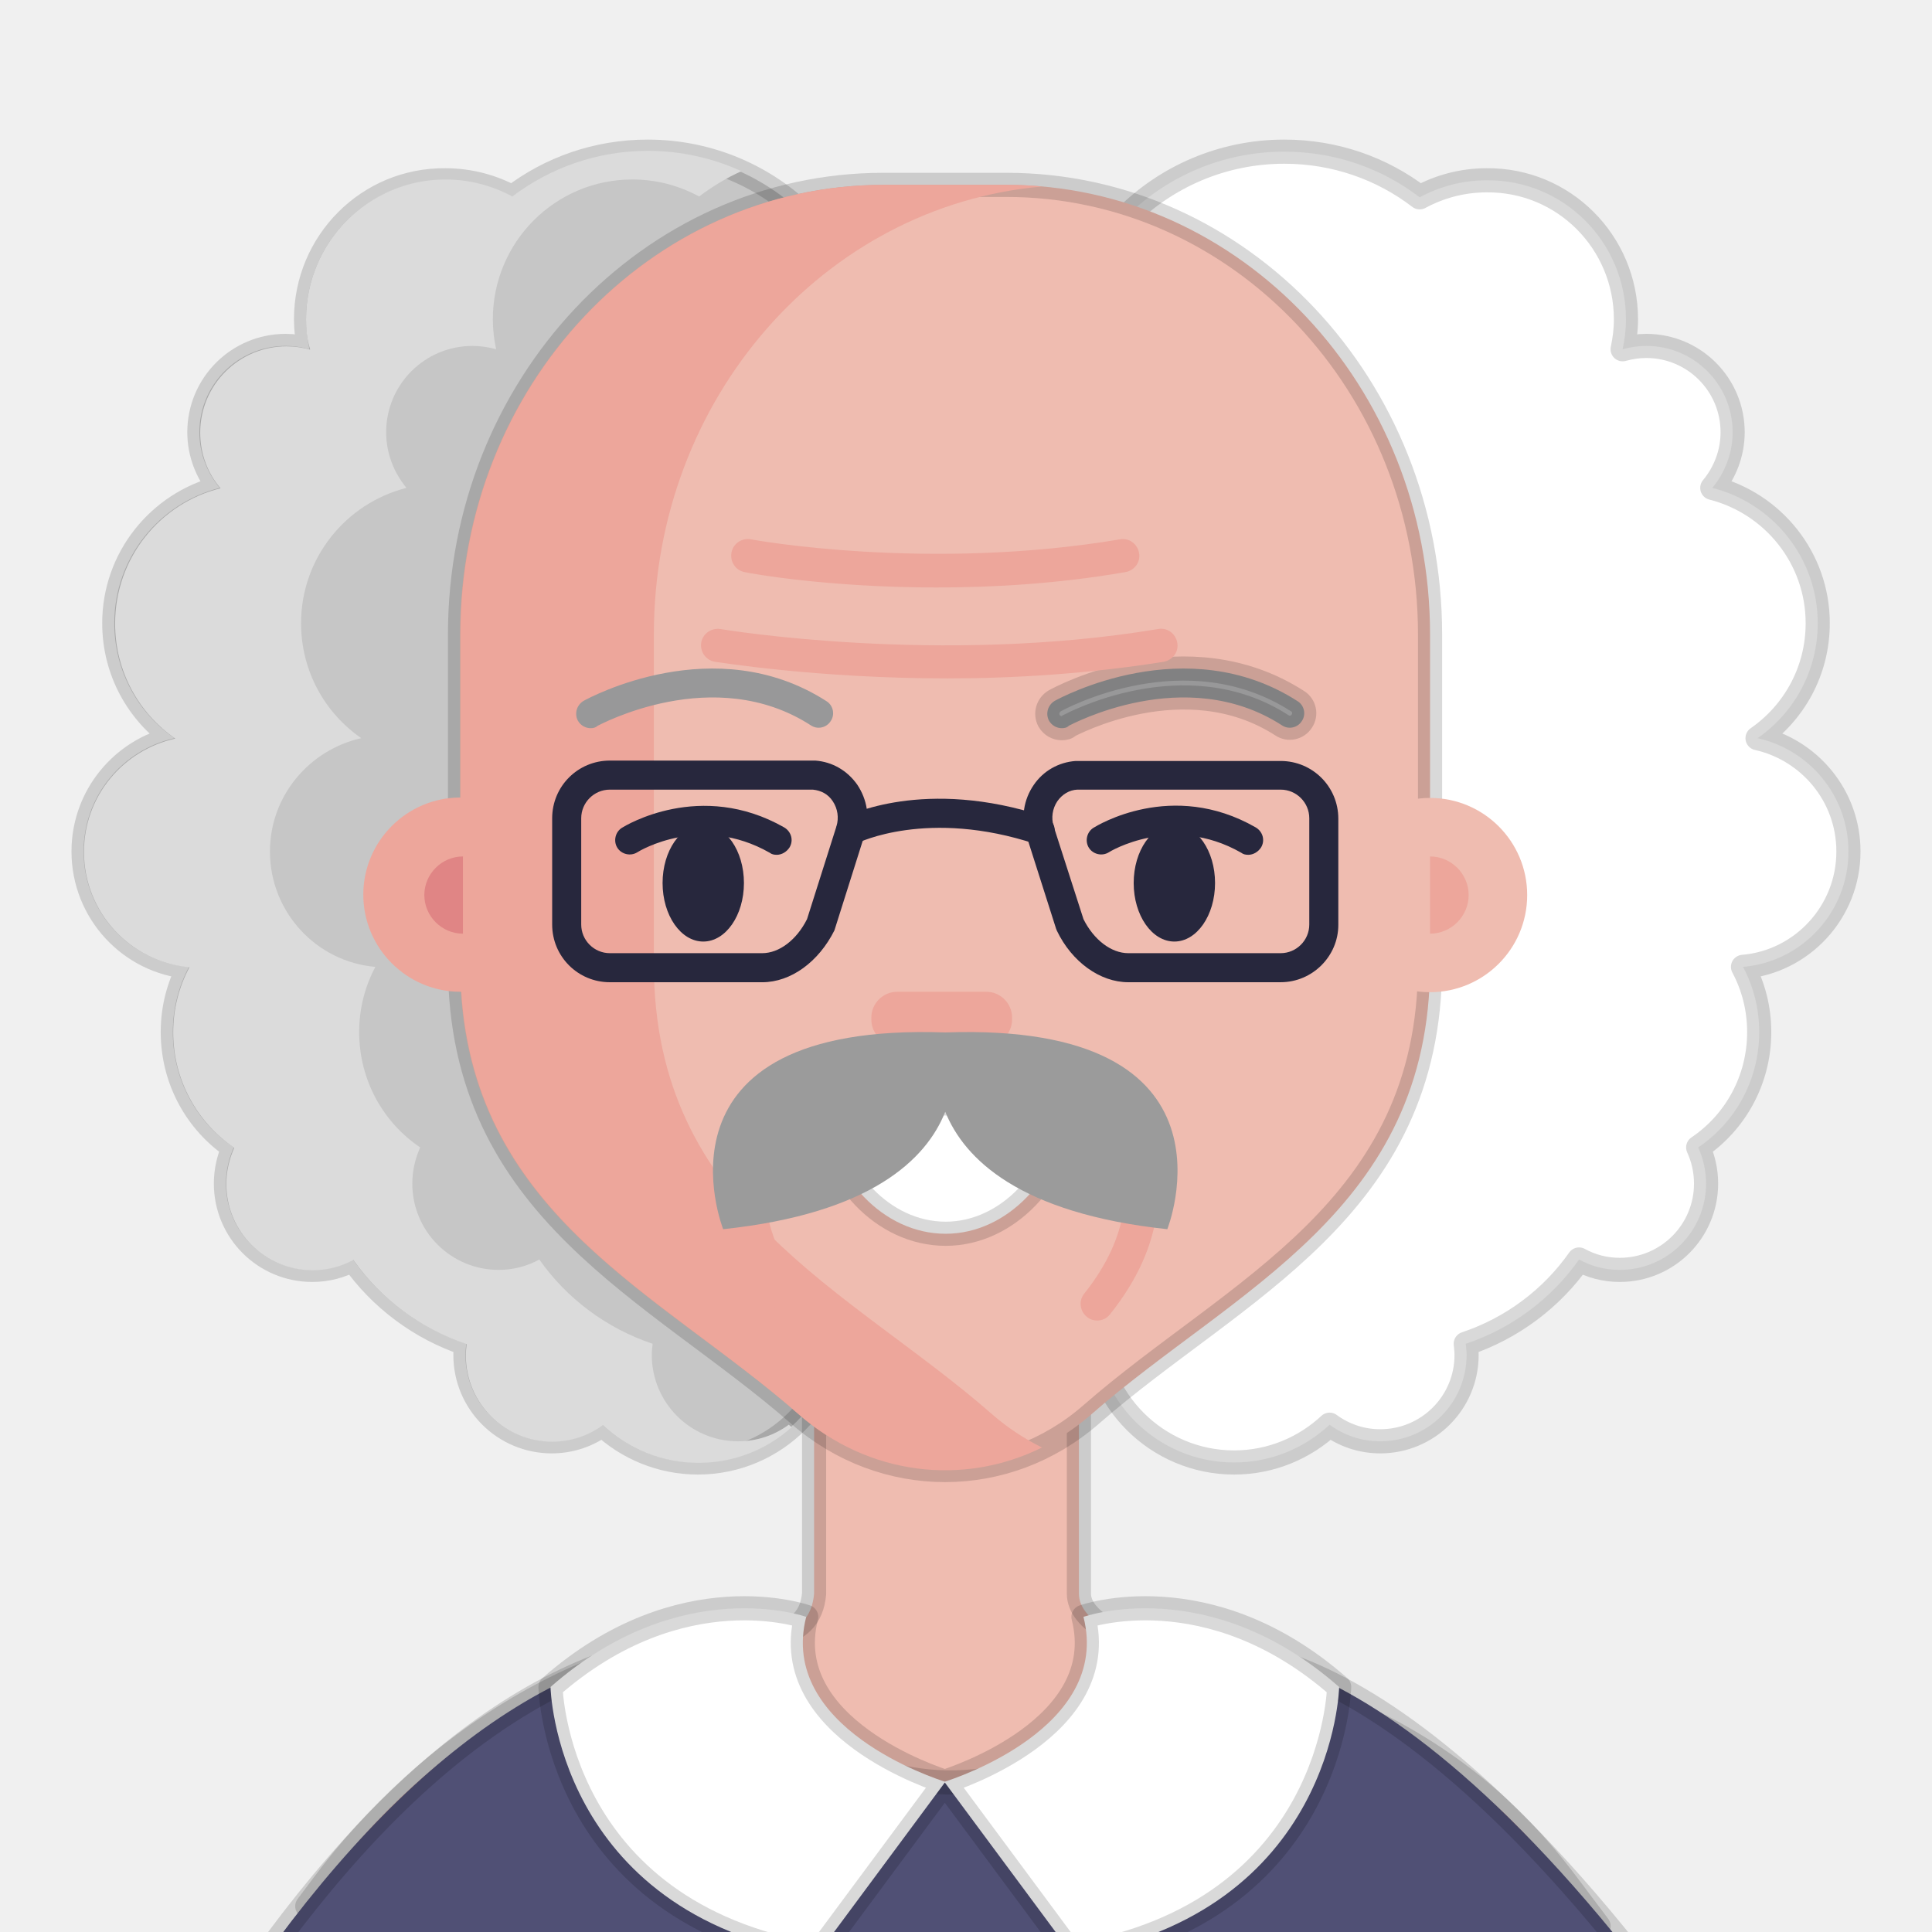
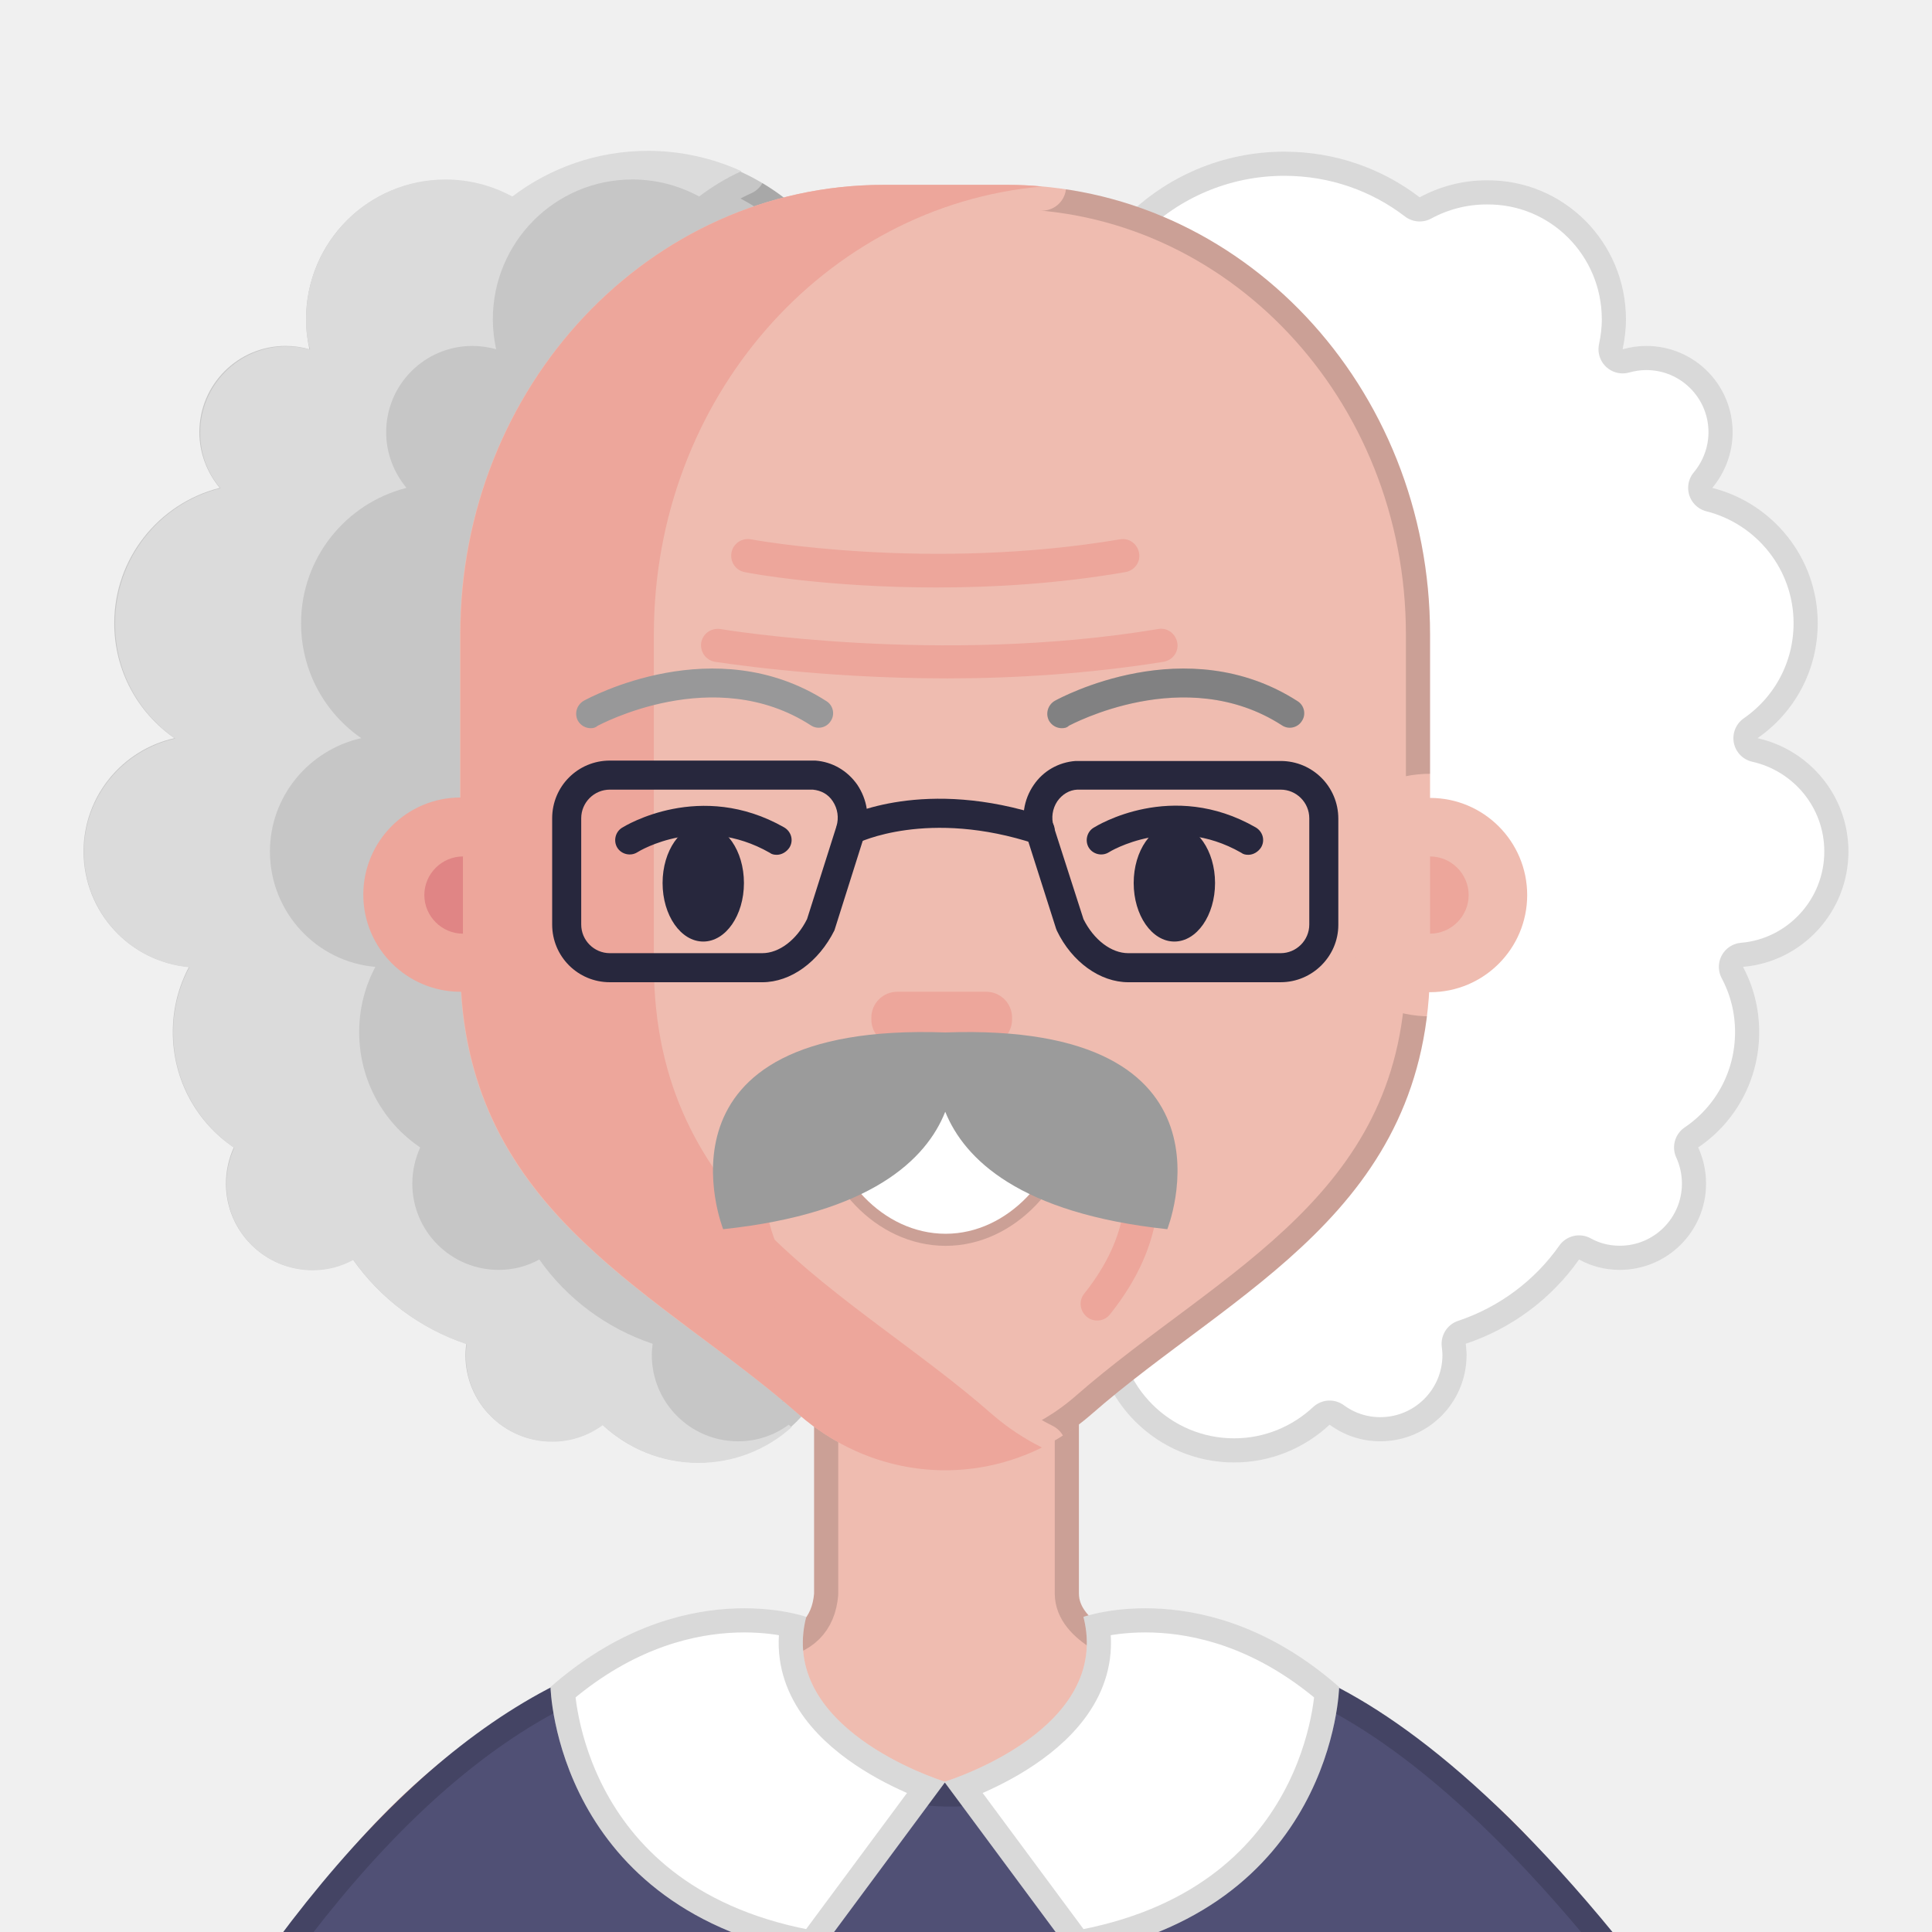
<svg xmlns="http://www.w3.org/2000/svg" id="Layer_1" viewBox="0 0 160 160">
  <defs>
    <style>.cls-1{fill:#dbdbdb;}.cls-2{fill:#c6c6c6;}.cls-3{fill:#989899;}.cls-4{fill:#9b9b9b;}.cls-5{fill:#fff;}.cls-6{fill:#efbcb0;}.cls-7{fill:#eda69b;}.cls-8{fill:#505075;}.cls-9{fill:#e08585;}.cls-10{fill:#27273d;}</style>
  </defs>
  <g id="Avatars">
    <g id="Artboard">
      <g id="Men">
        <g id="Old-People-Avatar_42">
-           <path id="Path" class="cls-2" d="M62.297,98.944c.481-1.684.756-3.438.756-5.294,0-8.353-5.5-15.4-13.062-17.772,1.031-2.303,1.616-4.881,1.616-7.562,0-3.128-.756-6.05-2.131-8.628,3.747-2.372,6.6-6.016,7.906-10.312,8.456-1.753,14.85-9.247,14.85-18.219,0-10.278-8.319-18.597-18.597-18.597-4.228,0-8.112,1.409-11.206,3.781-1.65-.894-3.541-1.409-5.534-1.409-6.394-.069-11.55,5.122-11.55,11.516,0,.859.103,1.65.275,2.475-.619-.172-1.272-.275-1.959-.275-3.953,0-7.15,3.197-7.15,7.15,0,1.753.653,3.369,1.684,4.606-5.019,1.272-8.731,5.809-8.731,11.206,0,3.953,1.959,7.425,4.984,9.522-4.297.962-7.528,4.778-7.528,9.384,0,5.019,3.85,9.144,8.731,9.556-.859,1.616-1.341,3.438-1.341,5.397,0,3.987,1.994,7.494,5.053,9.556-.412.894-.653,1.925-.653,2.991,0,3.953,3.197,7.15,7.15,7.15,1.238,0,2.372-.309,3.369-.859,2.269,3.231,5.569,5.706,9.384,6.978-.034.309-.069.619-.069.928,0,3.953,3.197,7.15,7.15,7.15,1.581,0,3.025-.516,4.194-1.375,2.062,1.925,4.847,3.128,7.906,3.128,6.394,0,11.584-5.191,11.584-11.584.034-4.744-2.922-8.834-7.081-10.588Z" stroke="#000" stroke-opacity="0.15" stroke-width="2" stroke-linejoin="round" />
-           <path id="Path-2" class="cls-1" d="M65.563,118.194c-2.062,1.856-4.778,2.956-7.734,2.956-3.059,0-5.844-1.203-7.906-3.128-1.169.859-2.612,1.375-4.194,1.375-3.953,0-7.15-3.197-7.15-7.15,0-.309.034-.619.069-.928-3.816-1.272-7.116-3.747-9.384-6.978-.997.55-2.166.859-3.369.859-3.953,0-7.15-3.197-7.15-7.15,0-1.066.241-2.062.653-2.991-3.059-2.097-5.053-5.603-5.053-9.556,0-1.959.481-3.781,1.341-5.397-4.916-.447-8.731-4.572-8.731-9.556,0-4.606,3.231-8.422,7.562-9.384-3.025-2.097-4.984-5.569-4.984-9.522,0-5.431,3.712-9.969,8.731-11.206-1.066-1.237-1.684-2.853-1.684-4.606,0-3.953,3.197-7.15,7.15-7.15.688,0,1.341.103,1.959.275-.275-.859-.344-1.684-.344-2.509,0-6.394,5.156-11.584,11.55-11.584,1.994,0,3.884.516,5.534,1.409,3.128-2.372,7.013-3.781,11.241-3.781,2.75,0,5.397.619,7.734,1.684-1.237.55-2.406,1.272-3.506,2.097-1.65-.894-3.506-1.409-5.534-1.409-6.394,0-11.55,5.191-11.55,11.584,0,.859.103,1.684.275,2.475-.619-.172-1.272-.275-1.959-.275-3.953,0-7.15,3.197-7.15,7.15,0,1.753.653,3.369,1.684,4.606-5.019,1.272-8.731,5.809-8.731,11.206,0,3.953,1.959,7.425,4.984,9.522-4.297.963-7.562,4.778-7.562,9.384,0,5.019,3.85,9.144,8.731,9.556-.859,1.616-1.341,3.438-1.341,5.397,0,3.987,1.994,7.494,5.053,9.556-.412.928-.653,1.925-.653,2.991,0,3.953,3.197,7.15,7.15,7.15,1.237,0,2.372-.309,3.369-.859,2.269,3.231,5.569,5.706,9.384,6.978-.034.309-.069.619-.069.928,0,3.953,3.197,7.15,7.15,7.15,1.581,0,3.025-.516,4.194-1.375.137.103.172.172.241.206Z" />
-           <path id="Path-3" class="cls-5" d="M97.703,98.944c-.481-1.684-.756-3.438-.756-5.294,0-8.353,5.5-15.4,13.062-17.772-1.031-2.303-1.616-4.881-1.616-7.562,0-3.128.756-6.05,2.131-8.628-3.747-2.372-6.6-6.016-7.906-10.312-8.456-1.753-14.85-9.247-14.85-18.219,0-10.278,8.319-18.597,18.597-18.597,4.228,0,8.113,1.409,11.206,3.781,1.65-.894,3.541-1.409,5.534-1.409,6.394-.069,11.55,5.122,11.55,11.516,0,.859-.103,1.65-.275,2.475.619-.172,1.272-.275,1.959-.275,3.953,0,7.15,3.197,7.15,7.15,0,1.753-.653,3.369-1.684,4.606,5.019,1.272,8.731,5.809,8.731,11.206,0,3.953-1.959,7.425-4.984,9.522,4.297.962,7.528,4.778,7.528,9.384,0,5.019-3.85,9.144-8.731,9.556.859,1.616,1.341,3.438,1.341,5.397,0,3.987-1.994,7.494-5.053,9.556.412.894.653,1.925.653,2.991,0,3.953-3.197,7.15-7.15,7.15-1.237,0-2.372-.309-3.369-.859-2.269,3.231-5.569,5.706-9.384,6.978.034.309.069.619.069.928,0,3.953-3.197,7.15-7.15,7.15-1.581,0-3.025-.516-4.194-1.375-2.062,1.925-4.847,3.128-7.906,3.128-6.394,0-11.584-5.191-11.584-11.584-.034-4.744,2.922-8.834,7.081-10.588Z" stroke="#000" stroke-opacity="0.15" stroke-width="2" stroke-linejoin="round" />
-           <path id="Path-4" class="cls-6" d="M132.388,159.513c-6.359,4.709-13.338,8.594-20.831,11.481h-63.078c-8.387-3.231-16.122-7.666-23.031-13.131l1.341-1.788c8.559-11.481,22.275-20.694,37.022-20.694h.206c2.097-.275,3.231-1.409,3.403-3.403v-18.597h21.931v18.597c0,4.469,13.819,6.463,16.878,7.528,9.9,3.472,17.256,8.147,23.547,16.534l2.613,3.472Z" stroke="#000" stroke-opacity="0.15" stroke-width="2" stroke-linejoin="round" />
-           <path id="Path-5" class="cls-6" d="M118.431,52.538v27.328c0,20.384-16.225,26.916-28.05,37.262-7.047,6.153-17.188,6.153-24.234,0-11.825-10.347-28.05-16.878-28.05-37.262v-27.328c0-20.556,15.709-37.228,35.062-37.228h10.175c19.388,0,35.097,16.672,35.097,37.228Z" stroke="#000" stroke-opacity="0.15" stroke-width="2" stroke-linejoin="round" />
-           <path id="Path-6" class="cls-7" d="M54.15,79.866v-27.328c0-19.525,14.128-35.509,32.141-37.091-.963-.103-1.925-.138-2.922-.138h-10.175c-19.388,0-35.063,16.672-35.063,37.228v13.509c-4.434,0-8.044,3.609-8.044,8.044s3.609,8.044,8.044,8.044h.069c1.169,18.597,16.603,25.025,27.947,34.994,5.775,5.053,13.612,5.981,20.144,2.75-1.444-.722-2.819-1.616-4.125-2.75-11.791-10.347-28.016-16.878-28.016-37.262Z" />
-           <circle id="Oval" class="cls-6" cx="118.431" cy="74.125" r="8.044" />
-           <path class="cls-3" d="M48.925,60.306c-.412,0-.825-.206-1.066-.619-.309-.584-.103-1.306.481-1.65.447-.241,10.863-5.912,20.109.034.55.344.722,1.1.344,1.65-.344.55-1.1.722-1.65.344-8.044-5.191-17.531,0-17.634.034-.206.172-.378.206-.584.206Z" />
-           <path class="cls-3" d="M87.941,60.306c-.412,0-.825-.206-1.066-.619-.309-.584-.103-1.306.481-1.65.447-.241,10.863-5.912,20.109.034.55.344.722,1.1.344,1.65-.344.55-1.1.722-1.65.344-8.044-5.191-17.531,0-17.634.034-.172.172-.378.206-.584.206Z" stroke="#000" stroke-opacity="0.15" stroke-width="2" stroke-linejoin="round" />
-           <path id="Path-7" class="cls-7" d="M81.684,86.569h-7.391c-1.169,0-2.131-.963-2.131-2.131v-.172c0-1.169.963-2.131,2.131-2.131h7.391c1.169,0,2.131.963,2.131,2.131v.172c0,1.169-.963,2.131-2.131,2.131Z" />
-           <path id="Path-8" class="cls-9" d="M38.338,70.928c-1.753,0-3.197,1.444-3.197,3.197s1.444,3.197,3.197,3.197v-6.394Z" />
+           <g fill="#c6c6c6">
+             <path d="M62.297,98.944c.481-1.684.756-3.438.756-5.294,0-8.353-5.5-15.4-13.062-17.772,1.031-2.303,1.616-4.881,1.616-7.562,0-3.128-.756-6.05-2.131-8.628,3.747-2.372,6.6-6.016,7.906-10.312,8.456-1.753,14.85-9.247,14.85-18.219,0-10.278-8.319-18.597-18.597-18.597-4.228,0-8.112,1.409-11.206,3.781-1.65-.894-3.541-1.409-5.534-1.409-6.394-.069-11.55,5.122-11.55,11.516,0,.859.103,1.65.275,2.475-.619-.172-1.272-.275-1.959-.275-3.953,0-7.15,3.197-7.15,7.15,0,1.753.653,3.369,1.684,4.606-5.019,1.272-8.731,5.809-8.731,11.206,0,3.953,1.959,7.425,4.984,9.522-4.297.962-7.528,4.778-7.528,9.384,0,5.019,3.85,9.144,8.731,9.556-.859,1.616-1.341,3.438-1.341,5.397,0,3.987,1.994,7.494,5.053,9.556-.412.894-.653,1.925-.653,2.991,0,3.953,3.197,7.15,7.15,7.15,1.238,0,2.372-.309,3.369-.859,2.269,3.231,5.569,5.706,9.384,6.978-.034.309-.069.619-.069.928,0,3.953,3.197,7.15,7.15,7.15,1.581,0,3.025-.516,4.194-1.375,2.062,1.925,4.847,3.128,7.906,3.128,6.394,0,11.584-5.191,11.584-11.584.034-4.744-2.922-8.834-7.081-10.588Z" id="ab0" />
+           </g>
+           <mask id="am0" maskUnits="userSpaceOnUse" x="0" y="0" width="160" height="160">
+             <use href="#ab0" fill="#fff" />
+             <use href="#ab1" fill="#000" stroke="#000" stroke-width="4" stroke-linejoin="round" />
+             <use href="#ab7" fill="#000" stroke="#000" stroke-width="4" stroke-linejoin="round" />
+             <use href="#ab25" fill="#000" stroke="#000" stroke-width="4" stroke-linejoin="round" />
+           </mask>
+           <use href="#ab0" fill="none" stroke="#000" stroke-opacity="0.15" stroke-width="4" stroke-linejoin="round" mask="url(#am0)" />
+           <g fill="#dbdbdb">
+             <path d="M65.563,118.194c-2.062,1.856-4.778,2.956-7.734,2.956-3.059,0-5.844-1.203-7.906-3.128-1.169.859-2.612,1.375-4.194,1.375-3.953,0-7.15-3.197-7.15-7.15,0-.309.034-.619.069-.928-3.816-1.272-7.116-3.747-9.384-6.978-.997.55-2.166.859-3.369.859-3.953,0-7.15-3.197-7.15-7.15,0-1.066.241-2.062.653-2.991-3.059-2.097-5.053-5.603-5.053-9.556,0-1.959.481-3.781,1.341-5.397-4.916-.447-8.731-4.572-8.731-9.556,0-4.606,3.231-8.422,7.562-9.384-3.025-2.097-4.984-5.569-4.984-9.522,0-5.431,3.712-9.969,8.731-11.206-1.066-1.237-1.684-2.853-1.684-4.606,0-3.953,3.197-7.15,7.15-7.15.688,0,1.341.103,1.959.275-.275-.859-.344-1.684-.344-2.509,0-6.394,5.156-11.584,11.55-11.584,1.994,0,3.884.516,5.534,1.409,3.128-2.372,7.013-3.781,11.241-3.781,2.75,0,5.397.619,7.734,1.684-1.237.55-2.406,1.272-3.506,2.097-1.65-.894-3.506-1.409-5.534-1.409-6.394,0-11.55,5.191-11.55,11.584,0,.859.103,1.684.275,2.475-.619-.172-1.272-.275-1.959-.275-3.953,0-7.15,3.197-7.15,7.15,0,1.753.653,3.369,1.684,4.606-5.019,1.272-8.731,5.809-8.731,11.206,0,3.953,1.959,7.425,4.984,9.522-4.297.963-7.562,4.778-7.562,9.384,0,5.019,3.85,9.144,8.731,9.556-.859,1.616-1.341,3.438-1.341,5.397,0,3.987,1.994,7.494,5.053,9.556-.412.928-.653,1.925-.653,2.991,0,3.953,3.197,7.15,7.15,7.15,1.237,0,2.372-.309,3.369-.859,2.269,3.231,5.569,5.706,9.384,6.978-.034.309-.069.619-.069.928,0,3.953,3.197,7.15,7.15,7.15,1.581,0,3.025-.516,4.194-1.375.137.103.172.172.241.206Z" id="ab1" />
+           </g>
+           <g fill="#fff">
+             <path d="M97.703,98.944c-.481-1.684-.756-3.438-.756-5.294,0-8.353,5.5-15.4,13.062-17.772-1.031-2.303-1.616-4.881-1.616-7.562,0-3.128.756-6.05,2.131-8.628-3.747-2.372-6.6-6.016-7.906-10.312-8.456-1.753-14.85-9.247-14.85-18.219,0-10.278,8.319-18.597,18.597-18.597,4.228,0,8.113,1.409,11.206,3.781,1.65-.894,3.541-1.409,5.534-1.409,6.394-.069,11.55,5.122,11.55,11.516,0,.859-.103,1.65-.275,2.475.619-.172,1.272-.275,1.959-.275,3.953,0,7.15,3.197,7.15,7.15,0,1.753-.653,3.369-1.684,4.606,5.019,1.272,8.731,5.809,8.731,11.206,0,3.953-1.959,7.425-4.984,9.522,4.297.962,7.528,4.778,7.528,9.384,0,5.019-3.85,9.144-8.731,9.556.859,1.616,1.341,3.438,1.341,5.397,0,3.987-1.994,7.494-5.053,9.556.412.894.653,1.925.653,2.991,0,3.953-3.197,7.15-7.15,7.15-1.237,0-2.372-.309-3.369-.859-2.269,3.231-5.569,5.706-9.384,6.978.034.309.069.619.069.928,0,3.953-3.197,7.15-7.15,7.15-1.581,0-3.025-.516-4.194-1.375-2.062,1.925-4.847,3.128-7.906,3.128-6.394,0-11.584-5.191-11.584-11.584-.034-4.744,2.922-8.834,7.081-10.588Z" id="ab2" />
+           </g>
+           <mask id="am2" maskUnits="userSpaceOnUse" x="0" y="0" width="160" height="160">
+             <use href="#ab2" fill="#fff" />
+           </mask>
+           <use href="#ab2" fill="none" stroke="#000" stroke-opacity="0.15" stroke-width="4" stroke-linejoin="round" mask="url(#am2)" />
+           <g fill="#efbcb0">
+             <path d="M132.388,159.513c-6.359,4.709-13.338,8.594-20.831,11.481h-63.078c-8.387-3.231-16.122-7.666-23.031-13.131l1.341-1.788c8.559-11.481,22.275-20.694,37.022-20.694h.206c2.097-.275,3.231-1.409,3.403-3.403v-18.597h21.931v18.597c0,4.469,13.819,6.463,16.878,7.528,9.9,3.472,17.256,8.147,23.547,16.534l2.613,3.472Z" id="ab3" />
+           </g>
+           <mask id="am3" maskUnits="userSpaceOnUse" x="0" y="0" width="160" height="160">
+             <use href="#ab3" fill="#fff" />
+           </mask>
+           <use href="#ab3" fill="none" stroke="#000" stroke-opacity="0.15" stroke-width="4" stroke-linejoin="round" mask="url(#am3)" />
+           <g fill="#efbcb0">
+             <path d="M118.431,52.538v27.328c0,20.384-16.225,26.916-28.05,37.262-7.047,6.153-17.188,6.153-24.234,0-11.825-10.347-28.05-16.878-28.05-37.262v-27.328c0-20.556,15.709-37.228,35.062-37.228h10.175c19.388,0,35.097,16.672,35.097,37.228Z" id="ab4" />
+           </g>
+           <mask id="am4" maskUnits="userSpaceOnUse" x="0" y="0" width="160" height="160">
+             <use href="#ab4" fill="#fff" />
+             <use href="#ab5" fill="#000" stroke="#000" stroke-width="4" stroke-linejoin="round" />
+             <use href="#ab6" fill="#000" stroke="#000" stroke-width="4" stroke-linejoin="round" />
+             <use href="#ab9" fill="#000" stroke="#000" stroke-width="4" stroke-linejoin="round" />
+             <use href="#ab10" fill="#000" stroke="#000" stroke-width="4" stroke-linejoin="round" />
+             <use href="#ab12" fill="#000" stroke="#000" stroke-width="4" stroke-linejoin="round" />
+             <use href="#ab13" fill="#000" stroke="#000" stroke-width="4" stroke-linejoin="round" />
+             <use href="#ab18" fill="#000" stroke="#000" stroke-width="4" stroke-linejoin="round" />
+             <use href="#ab19" fill="#000" stroke="#000" stroke-width="4" stroke-linejoin="round" />
+           </mask>
+           <use href="#ab4" fill="none" stroke="#000" stroke-opacity="0.15" stroke-width="4" stroke-linejoin="round" mask="url(#am4)" />
+           <g fill="#eda69b">
+             <path d="M54.15,79.866v-27.328c0-19.525,14.128-35.509,32.141-37.091-.963-.103-1.925-.138-2.922-.138h-10.175c-19.388,0-35.063,16.672-35.063,37.228v13.509c-4.434,0-8.044,3.609-8.044,8.044s3.609,8.044,8.044,8.044h.069c1.169,18.597,16.603,25.025,27.947,34.994,5.775,5.053,13.612,5.981,20.144,2.75-1.444-.722-2.819-1.616-4.125-2.75-11.791-10.347-28.016-16.878-28.016-37.262Z" id="ab5" />
+           </g>
+           <g fill="#efbcb0">
+             <circle cx="118.431" cy="74.125" r="8.044" id="ab6" />
+           </g>
+           <g fill="#989899">
+             <path d="M48.925,60.306c-.412,0-.825-.206-1.066-.619-.309-.584-.103-1.306.481-1.65.447-.241,10.863-5.912,20.109.034.55.344.722,1.1.344,1.65-.344.55-1.1.722-1.65.344-8.044-5.191-17.531,0-17.634.034-.206.172-.378.206-.584.206Z" id="ab7" />
+           </g>
+           <g fill="#989899">
+             <path d="M87.941,60.306c-.412,0-.825-.206-1.066-.619-.309-.584-.103-1.306.481-1.65.447-.241,10.863-5.912,20.109.034.55.344.722,1.1.344,1.65-.344.55-1.1.722-1.65.344-8.044-5.191-17.531,0-17.634.034-.172.172-.378.206-.584.206Z" id="ab8" />
+           </g>
+           <mask id="am8" maskUnits="userSpaceOnUse" x="0" y="0" width="160" height="160">
+             <use href="#ab8" fill="#fff" />
+           </mask>
+           <use href="#ab8" fill="none" stroke="#000" stroke-opacity="0.15" stroke-width="4" stroke-linejoin="round" mask="url(#am8)" />
+           <g fill="#eda69b">
+             <path d="M81.684,86.569h-7.391c-1.169,0-2.131-.963-2.131-2.131v-.172c0-1.169.963-2.131,2.131-2.131h7.391c1.169,0,2.131.963,2.131,2.131v.172c0,1.169-.963,2.131-2.131,2.131Z" id="ab9" />
+           </g>
+           <g fill="#e08585">
+             <path d="M38.338,70.928c-1.753,0-3.197,1.444-3.197,3.197s1.444,3.197,3.197,3.197v-6.394Z" id="ab10" />
+           </g>
          <path id="Path-9" class="cls-7" d="M118.431,77.322c1.753,0,3.197-1.444,3.197-3.197s-1.444-3.197-3.197-3.197v6.394Z" />
-           <path class="cls-7" d="M78.453,56.182c-10.931,0-19.113-1.375-19.25-1.375-.756-.138-1.238-.825-1.134-1.581.138-.756.825-1.238,1.581-1.134.172.034,18.15,3.025,36.266,0,.756-.138,1.444.378,1.581,1.134.138.756-.378,1.444-1.134,1.581-6.222.997-12.409,1.375-17.909,1.375Z" />
-           <path class="cls-7" d="M77.594,48.653c-9.075,0-15.503-1.169-15.916-1.272-.756-.138-1.238-.859-1.1-1.616.138-.756.859-1.238,1.616-1.1.138.034,14.644,2.681,30.559,0,.756-.138,1.444.378,1.581,1.134.137.756-.378,1.444-1.134,1.581-5.569.963-10.931,1.272-15.606,1.272Z" />
+           <g fill="#eda69b">
+             <path d="M78.453,56.182c-10.931,0-19.113-1.375-19.25-1.375-.756-.138-1.238-.825-1.134-1.581.138-.756.825-1.238,1.581-1.134.172.034,18.15,3.025,36.266,0,.756-.138,1.444.378,1.581,1.134.138.756-.378,1.444-1.134,1.581-6.222.997-12.409,1.375-17.909,1.375Z" id="ab12" />
+           </g>
+           <g fill="#eda69b">
+             <path d="M77.594,48.653c-9.075,0-15.503-1.169-15.916-1.272-.756-.138-1.238-.859-1.1-1.616.138-.756.859-1.238,1.616-1.1.138.034,14.644,2.681,30.559,0,.756-.138,1.444.378,1.581,1.134.137.756-.378,1.444-1.134,1.581-5.569.963-10.931,1.272-15.606,1.272Z" id="ab13" />
+           </g>
          <ellipse id="Oval-2" class="cls-10" cx="58.241" cy="73.128" rx="3.369" ry="4.847" />
          <ellipse id="Oval-3" class="cls-10" cx="97.256" cy="73.128" rx="3.369" ry="4.847" />
          <path class="cls-10" d="M64.325,70.791c-.206,0-.412-.034-.584-.172-5.672-3.231-10.759-.172-10.966-.034-.55.344-1.306.172-1.65-.378-.344-.55-.172-1.306.378-1.65.275-.172,6.497-3.987,13.441-.034.584.344.791,1.066.447,1.65-.241.378-.653.619-1.066.619Z" />
          <path class="cls-10" d="M103.375,70.791c-.206,0-.412-.034-.584-.172-5.706-3.266-10.931-.069-10.966-.034-.55.344-1.306.172-1.65-.378-.344-.55-.172-1.306.378-1.65.275-.172,6.497-4.022,13.441-.034.584.344.791,1.066.447,1.65-.241.378-.653.619-1.066.619Z" />
-           <path class="cls-7" d="M65.7,109.36c-.412,0-.791-.172-1.066-.516-9.488-11.894.928-21.209,1.031-21.312.584-.516,1.444-.447,1.925.138.516.584.447,1.444-.138,1.925h0c-.344.309-8.525,7.734-.688,17.531.481.584.378,1.444-.206,1.925-.275.241-.55.309-.859.309Z" />
-           <path class="cls-7" d="M90.863,109.36c-.309,0-.619-.103-.859-.309-.584-.481-.688-1.341-.206-1.925,7.803-9.797-.344-17.222-.688-17.531-.584-.516-.619-1.375-.138-1.925.516-.584,1.375-.619,1.925-.138.103.103,10.519,9.419,1.031,21.312-.275.344-.653.516-1.066.516Z" />
-           <path id="Path-10" class="cls-8" d="M141,169.803c-14.781,11.241-40.994,7-61,7-20.866,0-46.909,3.134-62-9,13-20,26.869-31.253,41.616-32.009.756,4.056,18.769,23.719,38.912,1.203-.034,0,15.472-5.194,42.472,32.806Z" stroke="#000" stroke-opacity="0.15" stroke-width="2" stroke-linejoin="round" />
+           <g fill="#eda69b">
+             <path d="M65.7,109.36c-.412,0-.791-.172-1.066-.516-9.488-11.894.928-21.209,1.031-21.312.584-.516,1.444-.447,1.925.138.516.584.447,1.444-.138,1.925h0c-.344.309-8.525,7.734-.688,17.531.481.584.378,1.444-.206,1.925-.275.241-.55.309-.859.309Z" id="ab18" />
+           </g>
+           <g fill="#eda69b">
+             <path d="M90.863,109.36c-.309,0-.619-.103-.859-.309-.584-.481-.688-1.341-.206-1.925,7.803-9.797-.344-17.222-.688-17.531-.584-.516-.619-1.375-.138-1.925.516-.584,1.375-.619,1.925-.138.103.103,10.519,9.419,1.031,21.312-.275.344-.653.516-1.066.516Z" id="ab19" />
+           </g>
+           <g fill="#505075">
+             <path d="M141,169.803c-14.781,11.241-40.994,7-61,7-20.866,0-46.909,3.134-62-9,13-20,26.869-31.253,41.616-32.009.756,4.056,18.769,23.719,38.912,1.203-.034,0,15.472-5.194,42.472,32.806Z" id="ab20" />
+           </g>
+           <mask id="am20" maskUnits="userSpaceOnUse" x="0" y="0" width="160" height="160">
+             <use href="#ab20" fill="#fff" />
+           </mask>
+           <use href="#ab20" fill="none" stroke="#000" stroke-opacity="0.15" stroke-width="4" stroke-linejoin="round" mask="url(#am20)" />
          <path class="cls-10" d="M63.122,81.344h-12.616c-2.647,0-4.778-2.131-4.778-4.778v-8.8c0-2.647,2.131-4.778,4.778-4.778h17.016c1.409.103,2.647.825,3.472,1.994.825,1.238,1.066,2.716.619,4.125l-2.509,7.941c-1.306,2.612-3.609,4.297-5.981,4.297ZM50.506,65.394c-1.306,0-2.372,1.066-2.372,2.372v8.8c0,1.306,1.066,2.372,2.372,2.372h12.616c1.409,0,2.853-1.1,3.713-2.819l2.441-7.7c.206-.688.103-1.444-.309-2.062-.378-.584-.963-.894-1.65-.963h-16.809Z" />
          <path class="cls-10" d="M106.056,81.344h-12.616c-2.338,0-4.675-1.684-5.912-4.263l-.069-.172-2.475-7.769c-.447-1.409-.206-2.922.619-4.125.791-1.169,2.062-1.891,3.472-1.994h16.981c2.647,0,4.778,2.131,4.778,4.778v8.8c0,2.578-2.131,4.744-4.778,4.744ZM89.728,76.119c.859,1.719,2.303,2.819,3.713,2.819h12.616c1.306,0,2.372-1.066,2.372-2.372v-8.8c0-1.306-1.066-2.372-2.372-2.372h-16.844c-.653.034-1.238.378-1.65.963-.412.619-.516,1.375-.309,2.062l2.475,7.7Z" />
          <path class="cls-10" d="M86.153,69.966c-.138,0-.241-.034-.378-.069-8.938-2.956-14.713-.103-14.781-.069-.584.309-1.306.069-1.616-.516-.309-.584-.069-1.306.516-1.616.275-.138,6.669-3.369,16.637-.069.619.206.963.894.756,1.512-.172.516-.653.825-1.134.825Z" />
-           <path id="Path-11" class="cls-5" d="M69.172,91.381c-.447,0-.791.378-.756.825.412,5.191,4.675,9.969,9.9,9.969h0c5.191,0,9.487-4.812,9.9-9.969.034-.447-.309-.825-.756-.825h-18.287Z" stroke="#000" stroke-opacity="0.15" stroke-width="2" stroke-linejoin="round" />
-           <path id="Path-12" class="cls-4" d="M78.281,85.503c-25.231-.894-18.391,16.294-18.391,16.294,12.272-1.306,16.844-5.809,18.391-9.728,1.581,3.919,6.153,8.422,18.391,9.728,0,0,6.841-17.188-18.391-16.294Z" />
-           <path id="Path-13" class="cls-5" d="M89.728,133.903c2.337,9.178-10.725,13.406-11.481,13.647-.756-.241-13.819-4.469-11.481-13.647,0,0-10.347-3.712-21.175,5.809,0,0,.378,18.631,22.034,22.241l10.622-14.334,10.622,14.334c21.656-3.609,22.034-22.241,22.034-22.241-10.828-9.522-21.175-5.809-21.175-5.809Z" stroke="#000" stroke-opacity="0.15" stroke-width="2" stroke-linejoin="round" />
+           <use href="#ab24" fill="none" stroke="#000" stroke-opacity="0.15" stroke-width="2" stroke-linejoin="round" />
+           <g fill="#fff">
+             <path d="M69.172,91.381c-.447,0-.791.378-.756.825.412,5.191,4.675,9.969,9.9,9.969h0c5.191,0,9.487-4.812,9.9-9.969.034-.447-.309-.825-.756-.825h-18.287Z" id="ab24" />
+           </g>
+           <g fill="#9b9b9b">
+             <path d="M78.281,85.503c-25.231-.894-18.391,16.294-18.391,16.294,12.272-1.306,16.844-5.809,18.391-9.728,1.581,3.919,6.153,8.422,18.391,9.728,0,0,6.841-17.188-18.391-16.294Z" id="ab25" />
+           </g>
+           <g fill="#fff">
+             <path d="M89.728,133.903c2.337,9.178-10.725,13.406-11.481,13.647-.756-.241-13.819-4.469-11.481-13.647,0,0-10.347-3.712-21.175,5.809,0,0,.378,18.631,22.034,22.241l10.622-14.334,10.622,14.334c21.656-3.609,22.034-22.241,22.034-22.241-10.828-9.522-21.175-5.809-21.175-5.809Z" id="ab26" />
+           </g>
+           <mask id="am26" maskUnits="userSpaceOnUse" x="0" y="0" width="160" height="160">
+             <use href="#ab26" fill="#fff" />
+           </mask>
+           <use href="#ab26" fill="none" stroke="#000" stroke-opacity="0.15" stroke-width="4" stroke-linejoin="round" mask="url(#am26)" />
        </g>
      </g>
    </g>
  </g>
</svg>
